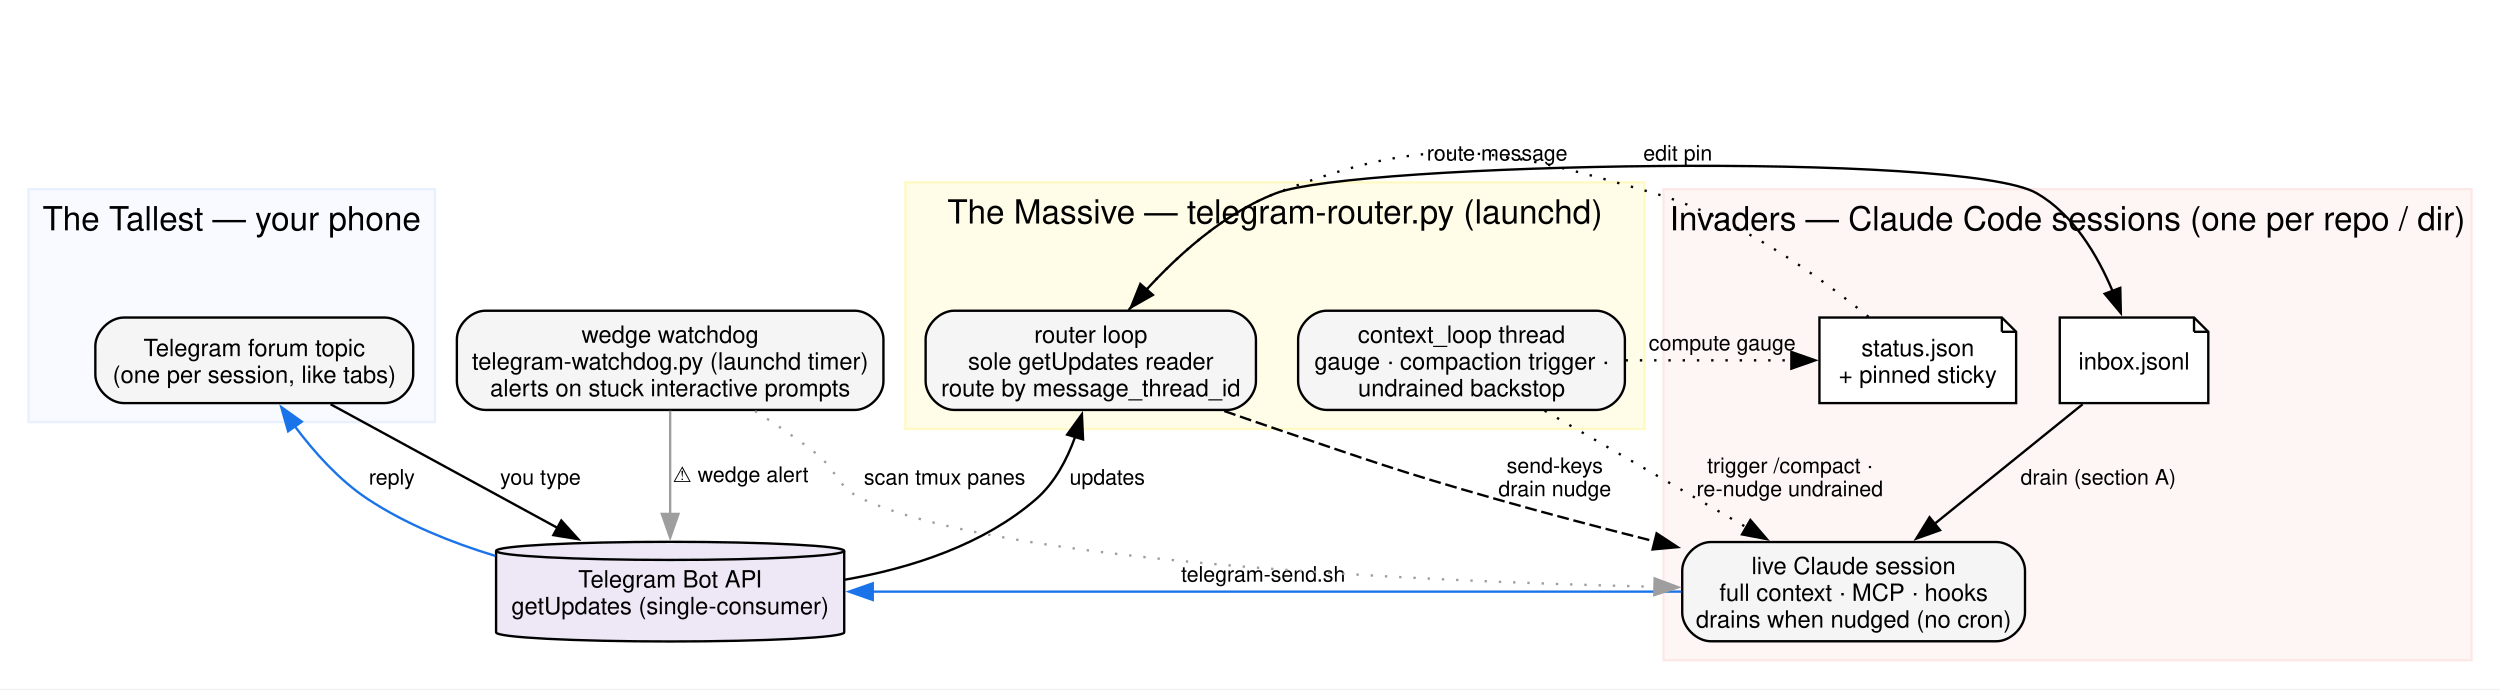
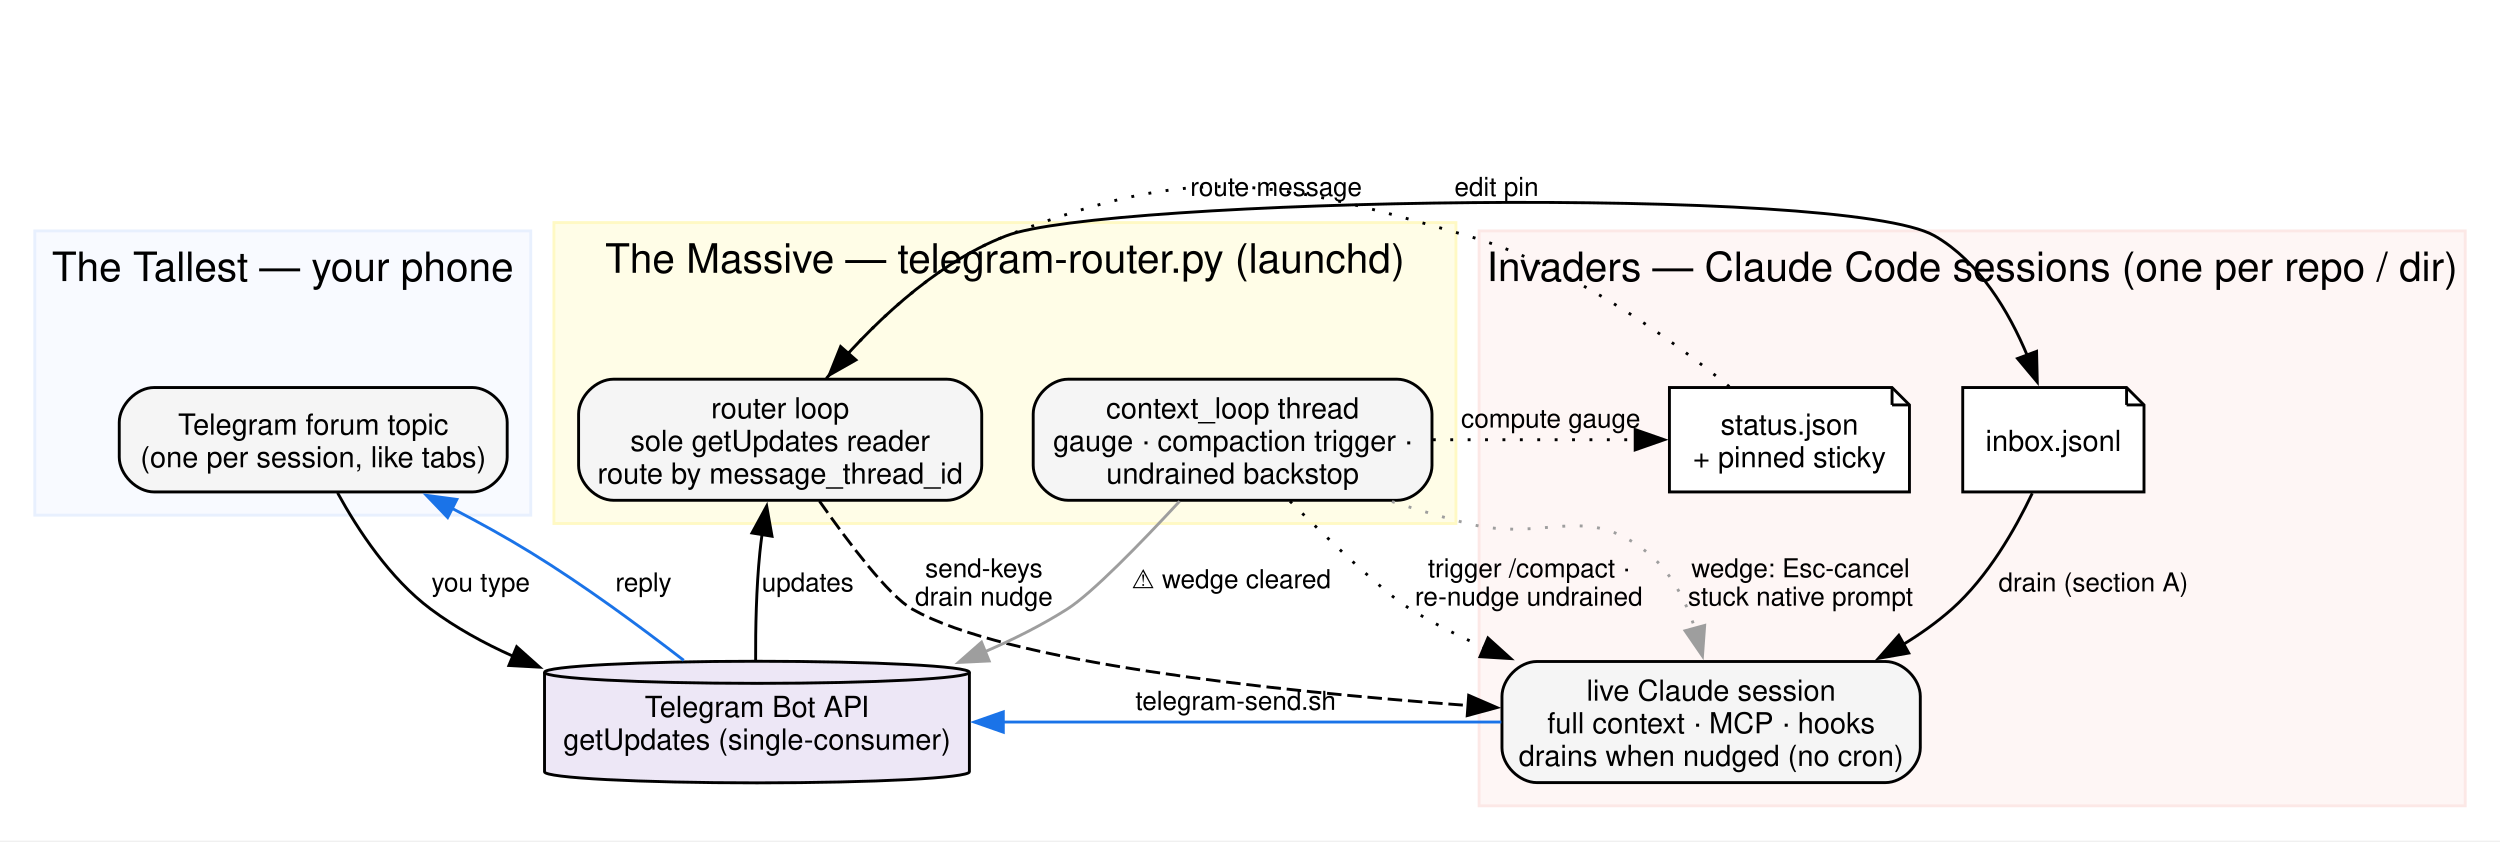
- <svg xmlns="http://www.w3.org/2000/svg" width="1052pt" height="290pt" viewBox="0.00 0.00 1052.00 290.00">
+ <svg xmlns="http://www.w3.org/2000/svg" width="862pt" height="290pt" viewBox="0.00 0.00 862.00 290.00">
  <g id="graph0" class="graph" transform="scale(1 1) rotate(0) translate(4 285.84)">
-     <polygon fill="white" stroke="none" points="-4,4 -4,-285.84 1048,-285.84 1048,4 -4,4" />
+     <polygon fill="white" stroke="none" points="-4,4 -4,-285.84 858,-285.84 858,4 -4,4" />
    <g id="clust1" class="cluster">
      <polygon fill="#f8faff" stroke="#e8f0fe" points="8,-108.22 8,-206.22 179,-206.22 179,-108.22 8,-108.22" />
      <text xml:space="preserve" text-anchor="middle" x="93.5" y="-188.92" font-family="Helvetica,sans-Serif" font-size="14.00">The Tallest — your phone</text>
    </g>
    <g id="clust2" class="cluster">
-       <polygon fill="#fffde7" stroke="#fff9c4" points="377,-105.34 377,-209.09 688,-209.09 688,-105.34 377,-105.34" />
-       <text xml:space="preserve" text-anchor="middle" x="532.5" y="-191.79" font-family="Helvetica,sans-Serif" font-size="14.00">The Massive — telegram-router.py (launchd)</text>
+       <polygon fill="#fffde7" stroke="#fff9c4" points="187,-105.34 187,-209.09 498,-209.09 498,-105.34 187,-105.34" />
+       <text xml:space="preserve" text-anchor="middle" x="342.5" y="-191.79" font-family="Helvetica,sans-Serif" font-size="14.00">The Massive — telegram-router.py (launchd)</text>
    </g>
    <g id="clust3" class="cluster">
-       <polygon fill="#fef6f5" stroke="#fce8e6" points="696,-8 696,-206.22 1036,-206.22 1036,-8 696,-8" />
-       <text xml:space="preserve" text-anchor="middle" x="866" y="-188.92" font-family="Helvetica,sans-Serif" font-size="14.00">Invaders — Claude Code sessions (one per repo / dir)</text>
+       <polygon fill="#fef6f5" stroke="#fce8e6" points="506,-8 506,-206.22 846,-206.22 846,-8 506,-8" />
+       <text xml:space="preserve" text-anchor="middle" x="676" y="-188.92" font-family="Helvetica,sans-Serif" font-size="14.00">Invaders — Claude Code sessions (one per repo / dir)</text>
    </g>
    <g id="node1" class="node">
-       <path fill="#f5f5f5" stroke="black" d="M157.88,-152.22C157.88,-152.22 48.12,-152.22 48.12,-152.22 42.12,-152.22 36.12,-146.22 36.12,-140.22 36.12,-140.22 36.12,-128.22 36.12,-128.22 36.12,-122.22 42.12,-116.22 48.12,-116.22 48.12,-116.22 157.88,-116.22 157.88,-116.22 163.88,-116.22 169.88,-122.22 169.88,-128.22 169.88,-128.22 169.88,-140.22 169.88,-140.22 169.88,-146.22 163.88,-152.22 157.88,-152.22" />
-       <text xml:space="preserve" text-anchor="middle" x="103" y="-135.97" font-family="Helvetica,sans-Serif" font-size="10.00">Telegram forum topic</text>
-       <text xml:space="preserve" text-anchor="middle" x="103" y="-124.72" font-family="Helvetica,sans-Serif" font-size="10.00">(one per session, like tabs)</text>
+       <path fill="#f5f5f5" stroke="black" d="M158.88,-152.22C158.88,-152.22 49.12,-152.22 49.12,-152.22 43.12,-152.22 37.12,-146.22 37.12,-140.22 37.12,-140.22 37.12,-128.22 37.12,-128.22 37.12,-122.22 43.12,-116.22 49.12,-116.22 49.12,-116.22 158.88,-116.22 158.88,-116.22 164.88,-116.22 170.88,-122.22 170.88,-128.22 170.88,-128.22 170.88,-140.22 170.88,-140.22 170.88,-146.22 164.88,-152.22 158.88,-152.22" />
+       <text xml:space="preserve" text-anchor="middle" x="104" y="-135.97" font-family="Helvetica,sans-Serif" font-size="10.00">Telegram forum topic</text>
+       <text xml:space="preserve" text-anchor="middle" x="104" y="-124.72" font-family="Helvetica,sans-Serif" font-size="10.00">(one per session, like tabs)</text>
    </g>
    <g id="node2" class="node">
-       <path fill="#ede7f6" stroke="black" d="M351.25,-54.03C351.25,-56.13 318.42,-57.84 278,-57.84 237.58,-57.84 204.75,-56.13 204.75,-54.03 204.75,-54.03 204.75,-19.72 204.75,-19.72 204.75,-17.62 237.58,-15.91 278,-15.91 318.42,-15.91 351.25,-17.62 351.25,-19.72 351.25,-19.72 351.25,-54.03 351.25,-54.03" />
-       <path fill="none" stroke="black" d="M351.25,-54.03C351.25,-51.93 318.42,-50.22 278,-50.22 237.58,-50.22 204.75,-51.93 204.75,-54.03" />
-       <text xml:space="preserve" text-anchor="middle" x="278" y="-38.62" font-family="Helvetica,sans-Serif" font-size="10.00">Telegram Bot API</text>
-       <text xml:space="preserve" text-anchor="middle" x="278" y="-27.38" font-family="Helvetica,sans-Serif" font-size="10.00">getUpdates (single-consumer)</text>
+       <path fill="#ede7f6" stroke="black" d="M330.25,-54.03C330.25,-56.13 297.42,-57.84 257,-57.84 216.58,-57.84 183.75,-56.13 183.75,-54.03 183.75,-54.03 183.75,-19.72 183.75,-19.72 183.75,-17.62 216.58,-15.91 257,-15.91 297.42,-15.91 330.25,-17.62 330.25,-19.72 330.25,-19.72 330.25,-54.03 330.25,-54.03" />
+       <path fill="none" stroke="black" d="M330.25,-54.03C330.25,-51.93 297.42,-50.22 257,-50.22 216.58,-50.22 183.75,-51.93 183.75,-54.03" />
+       <text xml:space="preserve" text-anchor="middle" x="257" y="-38.62" font-family="Helvetica,sans-Serif" font-size="10.00">Telegram Bot API</text>
+       <text xml:space="preserve" text-anchor="middle" x="257" y="-27.38" font-family="Helvetica,sans-Serif" font-size="10.00">getUpdates (single-consumer)</text>
    </g>
    <g id="edge1" class="edge">
-       <path fill="none" stroke="black" d="M135.1,-115.73C161.87,-101.14 200.4,-80.15 230.71,-63.64" />
-       <polygon fill="black" stroke="black" points="232.2,-66.81 239.31,-58.95 228.85,-60.66 232.2,-66.81" />
-       <text xml:space="preserve" text-anchor="middle" x="223.42" y="-81.92" font-family="Helvetica,sans-Serif" font-size="9.00">you type</text>
+       <path fill="none" stroke="black" d="M112.39,-115.91C119.37,-103.18 130.43,-86.34 144.5,-75.84 153.08,-69.44 162.82,-64.07 172.88,-59.58" />
+       <polygon fill="black" stroke="black" points="174.15,-62.85 182.05,-55.8 171.47,-56.38 174.15,-62.85" />
+       <text xml:space="preserve" text-anchor="middle" x="161.75" y="-81.92" font-family="Helvetica,sans-Serif" font-size="9.00">you type</text>
    </g>
    <g id="edge7" class="edge">
-       <path fill="none" stroke="#1a73e8" d="M204.42,-51.92C185.94,-57.51 166.82,-65.24 150.75,-75.84 138.7,-83.79 128.1,-95.69 119.97,-106.59" />
-       <polygon fill="#1a73e8" stroke="#1a73e8" points="117.25,-104.36 114.35,-114.55 122.97,-108.39 117.25,-104.36" />
-       <text xml:space="preserve" text-anchor="middle" x="160.88" y="-81.92" font-family="Helvetica,sans-Serif" font-size="9.00">reply</text>
+       <path fill="none" stroke="#1a73e8" d="M231.76,-58.15C216.84,-69.7 197.34,-84.07 179,-95.34 170.42,-100.62 161.02,-105.8 151.86,-110.56" />
+       <polygon fill="#1a73e8" stroke="#1a73e8" points="150.35,-107.4 143.02,-115.05 153.52,-113.64 150.35,-107.4" />
+       <text xml:space="preserve" text-anchor="middle" x="217.87" y="-81.92" font-family="Helvetica,sans-Serif" font-size="9.00">reply</text>
    </g>
    <g id="node3" class="node">
-       <path fill="#f5f5f5" stroke="black" d="M512.5,-155.09C512.5,-155.09 397.5,-155.09 397.5,-155.09 391.5,-155.09 385.5,-149.09 385.5,-143.09 385.5,-143.09 385.5,-125.34 385.5,-125.34 385.5,-119.34 391.5,-113.34 397.5,-113.34 397.5,-113.34 512.5,-113.34 512.5,-113.34 518.5,-113.34 524.5,-119.34 524.5,-125.34 524.5,-125.34 524.5,-143.09 524.5,-143.09 524.5,-149.09 518.5,-155.09 512.5,-155.09" />
-       <text xml:space="preserve" text-anchor="middle" x="455" y="-141.59" font-family="Helvetica,sans-Serif" font-size="10.00">router loop</text>
-       <text xml:space="preserve" text-anchor="middle" x="455" y="-130.34" font-family="Helvetica,sans-Serif" font-size="10.00">sole getUpdates reader</text>
-       <text xml:space="preserve" text-anchor="middle" x="455" y="-119.09" font-family="Helvetica,sans-Serif" font-size="10.00">route by message_thread_id</text>
+       <path fill="#f5f5f5" stroke="black" d="M322.5,-155.09C322.5,-155.09 207.5,-155.09 207.5,-155.09 201.5,-155.09 195.5,-149.09 195.5,-143.09 195.5,-143.09 195.5,-125.34 195.5,-125.34 195.5,-119.34 201.5,-113.34 207.5,-113.34 207.5,-113.34 322.5,-113.34 322.5,-113.34 328.5,-113.34 334.5,-119.34 334.5,-125.34 334.5,-125.34 334.5,-143.09 334.5,-143.09 334.5,-149.09 328.5,-155.09 322.5,-155.09" />
+       <text xml:space="preserve" text-anchor="middle" x="265" y="-141.59" font-family="Helvetica,sans-Serif" font-size="10.00">router loop</text>
+       <text xml:space="preserve" text-anchor="middle" x="265" y="-130.34" font-family="Helvetica,sans-Serif" font-size="10.00">sole getUpdates reader</text>
+       <text xml:space="preserve" text-anchor="middle" x="265" y="-119.09" font-family="Helvetica,sans-Serif" font-size="10.00">route by message_thread_id</text>
    </g>
    <g id="edge2" class="edge">
-       <path fill="none" stroke="black" d="M351.57,-41.91C379.5,-46.8 409.87,-56.6 432,-75.84 439.8,-82.63 444.99,-92.42 448.42,-102.01" />
-       <polygon fill="black" stroke="black" points="445.05,-102.95 451.27,-111.53 451.75,-100.94 445.05,-102.95" />
-       <text xml:space="preserve" text-anchor="middle" x="461.93" y="-81.92" font-family="Helvetica,sans-Serif" font-size="9.00">updates</text>
+       <path fill="none" stroke="black" d="M256.54,-58.14C256.49,-69.16 256.76,-83.03 258,-95.34 258.21,-97.4 258.47,-99.51 258.76,-101.64" />
+       <polygon fill="black" stroke="black" points="255.28,-102.07 260.35,-111.37 262.19,-100.94 255.28,-102.07" />
+       <text xml:space="preserve" text-anchor="middle" x="274.5" y="-81.92" font-family="Helvetica,sans-Serif" font-size="9.00">updates</text>
    </g>
    <g id="node5" class="node">
-       <polygon fill="#ffffff" stroke="black" points="919.25,-152.22 862.75,-152.22 862.75,-116.22 925.25,-116.22 925.25,-146.22 919.25,-152.22" />
-       <polyline fill="none" stroke="black" points="919.25,-152.22 919.25,-146.22" />
-       <polyline fill="none" stroke="black" points="925.25,-146.22 919.25,-146.22" />
-       <text xml:space="preserve" text-anchor="middle" x="894" y="-130.34" font-family="Helvetica,sans-Serif" font-size="10.00">inbox.jsonl</text>
+       <polygon fill="#ffffff" stroke="black" points="729.25,-152.22 672.75,-152.22 672.75,-116.22 735.25,-116.22 735.25,-146.22 729.25,-152.22" />
+       <polyline fill="none" stroke="black" points="729.25,-152.22 729.25,-146.22" />
+       <polyline fill="none" stroke="black" points="735.25,-146.22 729.25,-146.22" />
+       <text xml:space="preserve" text-anchor="middle" x="704" y="-130.34" font-family="Helvetica,sans-Serif" font-size="10.00">inbox.jsonl</text>
    </g>
    <g id="edge3" class="edge">
-       <path fill="none" stroke="black" d="M470.91,-155.36C485.08,-172.28 507.47,-194.74 533,-204.55 566.19,-217.31 822.17,-222.27 853,-204.55 868.48,-195.66 878.67,-178.41 885.02,-163.22" />
-       <polygon fill="black" stroke="black" points="888.21,-164.69 888.45,-154.1 881.65,-162.22 888.21,-164.69" />
-       <text xml:space="preserve" text-anchor="middle" x="626" y="-218.29" font-family="Helvetica,sans-Serif" font-size="9.00">route message</text>
+       <path fill="none" stroke="black" d="M280.91,-155.36C295.08,-172.28 317.47,-194.74 343,-204.55 376.19,-217.31 632.17,-222.27 663,-204.55 678.48,-195.66 688.67,-178.41 695.02,-163.22" />
+       <polygon fill="black" stroke="black" points="698.21,-164.69 698.45,-154.1 691.65,-162.22 698.21,-164.69" />
+       <text xml:space="preserve" text-anchor="middle" x="436" y="-218.29" font-family="Helvetica,sans-Serif" font-size="9.00">route message</text>
    </g>
    <g id="node6" class="node">
-       <path fill="#f5f5f5" stroke="black" d="M836.12,-57.75C836.12,-57.75 715.88,-57.75 715.88,-57.75 709.88,-57.75 703.88,-51.75 703.88,-45.75 703.88,-45.75 703.88,-28 703.88,-28 703.88,-22 709.88,-16 715.88,-16 715.88,-16 836.12,-16 836.12,-16 842.12,-16 848.12,-22 848.12,-28 848.12,-28 848.12,-45.75 848.12,-45.75 848.12,-51.75 842.12,-57.75 836.12,-57.75" />
-       <text xml:space="preserve" text-anchor="middle" x="776" y="-44.25" font-family="Helvetica,sans-Serif" font-size="10.00">live Claude session</text>
-       <text xml:space="preserve" text-anchor="middle" x="776" y="-33" font-family="Helvetica,sans-Serif" font-size="10.00">full context · MCP · hooks</text>
-       <text xml:space="preserve" text-anchor="middle" x="776" y="-21.75" font-family="Helvetica,sans-Serif" font-size="10.00">drains when nudged (no cron)</text>
+       <path fill="#f5f5f5" stroke="black" d="M646.12,-57.75C646.12,-57.75 525.88,-57.75 525.88,-57.75 519.88,-57.75 513.88,-51.75 513.88,-45.75 513.88,-45.75 513.88,-28 513.88,-28 513.88,-22 519.88,-16 525.88,-16 525.88,-16 646.12,-16 646.12,-16 652.12,-16 658.12,-22 658.12,-28 658.12,-28 658.12,-45.75 658.12,-45.75 658.12,-51.75 652.12,-57.75 646.12,-57.75" />
+       <text xml:space="preserve" text-anchor="middle" x="586" y="-44.25" font-family="Helvetica,sans-Serif" font-size="10.00">live Claude session</text>
+       <text xml:space="preserve" text-anchor="middle" x="586" y="-33" font-family="Helvetica,sans-Serif" font-size="10.00">full context · MCP · hooks</text>
+       <text xml:space="preserve" text-anchor="middle" x="586" y="-21.75" font-family="Helvetica,sans-Serif" font-size="10.00">drains when nudged (no cron)</text>
    </g>
    <g id="edge4" class="edge">
-       <path fill="none" stroke="black" stroke-dasharray="5,2" d="M511.16,-112.89C518.49,-110.31 525.92,-107.74 533,-105.34 573.88,-91.53 584,-87.68 625.5,-75.84 647.11,-69.68 670.62,-63.5 692.49,-57.97" />
-       <polygon fill="black" stroke="black" points="693.1,-61.42 701.95,-55.6 691.4,-54.64 693.1,-61.42" />
-       <text xml:space="preserve" text-anchor="middle" x="650.25" y="-86.79" font-family="Helvetica,sans-Serif" font-size="9.00">send-keys</text>
-       <text xml:space="preserve" text-anchor="middle" x="650.25" y="-77.04" font-family="Helvetica,sans-Serif" font-size="9.00">drain nudge</text>
+       <path fill="none" stroke="black" stroke-dasharray="5,2" d="M278.52,-113.09C288.77,-98.46 302.44,-80.44 310.5,-75.84 342.38,-57.65 433.56,-47.67 502.37,-42.57" />
+       <polygon fill="black" stroke="black" points="502.4,-46.08 512.13,-41.87 501.9,-39.1 502.4,-46.08" />
+       <text xml:space="preserve" text-anchor="middle" x="335.25" y="-86.79" font-family="Helvetica,sans-Serif" font-size="9.00">send-keys</text>
+       <text xml:space="preserve" text-anchor="middle" x="335.25" y="-77.04" font-family="Helvetica,sans-Serif" font-size="9.00">drain nudge</text>
    </g>
    <g id="node4" class="node">
-       <path fill="#f5f5f5" stroke="black" d="M667.75,-155.09C667.75,-155.09 554.25,-155.09 554.25,-155.09 548.25,-155.09 542.25,-149.09 542.25,-143.09 542.25,-143.09 542.25,-125.34 542.25,-125.34 542.25,-119.34 548.25,-113.34 554.25,-113.34 554.25,-113.34 667.75,-113.34 667.75,-113.34 673.75,-113.34 679.75,-119.34 679.75,-125.34 679.75,-125.34 679.75,-143.09 679.75,-143.09 679.75,-149.09 673.75,-155.09 667.75,-155.09" />
-       <text xml:space="preserve" text-anchor="middle" x="611" y="-141.59" font-family="Helvetica,sans-Serif" font-size="10.00">context_loop thread</text>
-       <text xml:space="preserve" text-anchor="middle" x="611" y="-130.34" font-family="Helvetica,sans-Serif" font-size="10.00">gauge · compaction trigger ·</text>
-       <text xml:space="preserve" text-anchor="middle" x="611" y="-119.09" font-family="Helvetica,sans-Serif" font-size="10.00">undrained backstop</text>
+       <path fill="#f5f5f5" stroke="black" d="M477.75,-155.09C477.75,-155.09 364.25,-155.09 364.25,-155.09 358.25,-155.09 352.25,-149.09 352.25,-143.09 352.25,-143.09 352.25,-125.34 352.25,-125.34 352.25,-119.34 358.25,-113.34 364.25,-113.34 364.25,-113.34 477.75,-113.34 477.75,-113.34 483.75,-113.34 489.75,-119.34 489.75,-125.34 489.75,-125.34 489.75,-143.09 489.75,-143.09 489.75,-149.09 483.75,-155.09 477.75,-155.09" />
+       <text xml:space="preserve" text-anchor="middle" x="421" y="-141.59" font-family="Helvetica,sans-Serif" font-size="10.00">context_loop thread</text>
+       <text xml:space="preserve" text-anchor="middle" x="421" y="-130.34" font-family="Helvetica,sans-Serif" font-size="10.00">gauge · compaction trigger ·</text>
+       <text xml:space="preserve" text-anchor="middle" x="421" y="-119.09" font-family="Helvetica,sans-Serif" font-size="10.00">undrained backstop</text>
+     </g>
+     <g id="edge12" class="edge">
+       <path fill="none" stroke="#9e9e9e" d="M402.72,-112.99C389.51,-98.73 372.54,-81.26 364,-75.84 355.16,-70.24 345.39,-65.34 335.46,-61.07" />
+       <polygon fill="#9e9e9e" stroke="#9e9e9e" points="337.06,-57.94 326.47,-57.43 334.43,-64.43 337.06,-57.94" />
+       <text xml:space="preserve" text-anchor="middle" x="420.51" y="-83.04" font-family="Helvetica,sans-Serif" font-size="9.00">⚠️ wedge cleared</text>
    </g>
    <g id="edge9" class="edge">
-       <path fill="none" stroke="black" stroke-dasharray="1,5" d="M645.99,-113C670.74,-98.7 704.13,-79.4 730.88,-63.95" />
-       <polygon fill="black" stroke="black" points="732.56,-67.02 739.46,-58.99 729.05,-60.96 732.56,-67.02" />
-       <text xml:space="preserve" text-anchor="middle" x="749.15" y="-86.79" font-family="Helvetica,sans-Serif" font-size="9.00">trigger /compact ·</text>
-       <text xml:space="preserve" text-anchor="middle" x="749.15" y="-77.04" font-family="Helvetica,sans-Serif" font-size="9.00">re-nudge undrained</text>
+       <path fill="none" stroke="black" stroke-dasharray="1,5" d="M440.78,-113.04C455.05,-98.81 473.32,-81.34 482.25,-75.84 490.23,-70.93 498.95,-66.51 507.83,-62.57" />
+       <polygon fill="black" stroke="black" points="509.04,-65.86 516.9,-58.76 506.32,-59.41 509.04,-65.86" />
+       <text xml:space="preserve" text-anchor="middle" x="523.12" y="-86.79" font-family="Helvetica,sans-Serif" font-size="9.00">trigger /compact ·</text>
+       <text xml:space="preserve" text-anchor="middle" x="523.12" y="-77.04" font-family="Helvetica,sans-Serif" font-size="9.00">re-nudge undrained</text>
+     </g>
+     <g id="edge11" class="edge">
+       <path fill="none" stroke="#9e9e9e" stroke-dasharray="1,5" d="M475.96,-112.89C484.6,-110.11 493.49,-107.48 502,-105.34 529.07,-98.56 542.34,-112.95 564,-95.34 572.04,-88.81 577.15,-78.97 580.39,-69.27" />
+       <polygon fill="#9e9e9e" stroke="#9e9e9e" points="583.77,-70.19 583.01,-59.62 577.01,-68.35 583.77,-70.19" />
+       <text xml:space="preserve" text-anchor="middle" x="616.82" y="-86.79" font-family="Helvetica,sans-Serif" font-size="9.00">wedge: Esc-cancel</text>
+       <text xml:space="preserve" text-anchor="middle" x="616.82" y="-77.04" font-family="Helvetica,sans-Serif" font-size="9.00">stuck native prompt</text>
    </g>
    <g id="node7" class="node">
-       <polygon fill="#ffffff" stroke="black" points="838.38,-152.22 761.62,-152.22 761.62,-116.22 844.38,-116.22 844.38,-146.22 838.38,-152.22" />
-       <polyline fill="none" stroke="black" points="838.38,-152.22 838.38,-146.22" />
-       <polyline fill="none" stroke="black" points="844.38,-146.22 838.38,-146.22" />
-       <text xml:space="preserve" text-anchor="middle" x="803" y="-135.97" font-family="Helvetica,sans-Serif" font-size="10.00">status.json</text>
-       <text xml:space="preserve" text-anchor="middle" x="803" y="-124.72" font-family="Helvetica,sans-Serif" font-size="10.00">+ pinned sticky</text>
+       <polygon fill="#ffffff" stroke="black" points="648.38,-152.22 571.62,-152.22 571.62,-116.22 654.38,-116.22 654.38,-146.22 648.38,-152.22" />
+       <polyline fill="none" stroke="black" points="648.38,-152.22 648.38,-146.22" />
+       <polyline fill="none" stroke="black" points="654.38,-146.22 648.38,-146.22" />
+       <text xml:space="preserve" text-anchor="middle" x="613" y="-135.97" font-family="Helvetica,sans-Serif" font-size="10.00">status.json</text>
+       <text xml:space="preserve" text-anchor="middle" x="613" y="-124.72" font-family="Helvetica,sans-Serif" font-size="10.00">+ pinned sticky</text>
    </g>
    <g id="edge8" class="edge">
-       <path fill="none" stroke="black" stroke-dasharray="1,5" d="M680.05,-134.22C703.1,-134.22 728.41,-134.22 750.05,-134.22" />
-       <polygon fill="black" stroke="black" points="749.81,-137.72 759.81,-134.22 749.81,-130.72 749.81,-137.72" />
-       <text xml:space="preserve" text-anchor="middle" x="720.69" y="-138.42" font-family="Helvetica,sans-Serif" font-size="9.00">compute gauge</text>
+       <path fill="none" stroke="black" stroke-dasharray="1,5" d="M490.05,-134.22C513.1,-134.22 538.41,-134.22 560.05,-134.22" />
+       <polygon fill="black" stroke="black" points="559.81,-137.72 569.81,-134.22 559.81,-130.72 559.81,-137.72" />
+       <text xml:space="preserve" text-anchor="middle" x="530.69" y="-138.42" font-family="Helvetica,sans-Serif" font-size="9.00">compute gauge</text>
    </g>
    <g id="edge5" class="edge">
-       <path fill="none" stroke="black" d="M872.36,-115.73C854.93,-101.65 830.12,-81.61 810.04,-65.38" />
-       <polygon fill="black" stroke="black" points="812.35,-62.74 802.37,-59.18 807.95,-68.19 812.35,-62.74" />
-       <text xml:space="preserve" text-anchor="middle" x="878.94" y="-81.92" font-family="Helvetica,sans-Serif" font-size="9.00">drain (section A)</text>
+       <path fill="none" stroke="black" d="M696.73,-115.76C690.8,-103.29 681.39,-86.84 669,-75.84 663.87,-71.29 658.1,-67.19 652.05,-63.52" />
+       <polygon fill="black" stroke="black" points="654.13,-60.67 643.69,-58.84 650.71,-66.78 654.13,-60.67" />
+       <text xml:space="preserve" text-anchor="middle" x="717.78" y="-81.92" font-family="Helvetica,sans-Serif" font-size="9.00">drain (section A)</text>
    </g>
    <g id="edge6" class="edge">
-       <path fill="none" stroke="#1a73e8" d="M703.52,-36.88C613.18,-36.88 459.02,-36.88 363.14,-36.88" />
-       <polygon fill="#1a73e8" stroke="#1a73e8" points="363.26,-33.38 353.26,-36.88 363.26,-40.38 363.26,-33.38" />
-       <text xml:space="preserve" text-anchor="middle" x="527.56" y="-41.08" font-family="Helvetica,sans-Serif" font-size="9.00">telegram-send.sh</text>
+       <path fill="none" stroke="#1a73e8" d="M513.65,-36.88C462.99,-36.88 395.11,-36.88 341.89,-36.88" />
+       <polygon fill="#1a73e8" stroke="#1a73e8" points="341.94,-33.38 331.94,-36.88 341.94,-40.38 341.94,-33.38" />
+       <text xml:space="preserve" text-anchor="middle" x="422.06" y="-41.08" font-family="Helvetica,sans-Serif" font-size="9.00">telegram-send.sh</text>
    </g>
    <g id="edge10" class="edge">
-       <path fill="none" stroke="black" stroke-dasharray="1,5" d="M782.27,-152.51C761.22,-169.76 726.84,-194.44 692,-204.55 624.13,-224.24 598.96,-229.9 533,-204.55 511.46,-196.27 492.15,-178.99 478.14,-163.63" />
-       <polygon fill="black" stroke="black" points="481.12,-161.73 471.91,-156.5 475.85,-166.34 481.12,-161.73" />
-       <text xml:space="preserve" text-anchor="middle" x="702" y="-218.29" font-family="Helvetica,sans-Serif" font-size="9.00">edit pin</text>
-     </g>
-     <g id="node8" class="node">
-       <path fill="#f5f5f5" stroke="black" d="M355.75,-155.09C355.75,-155.09 200.25,-155.09 200.25,-155.09 194.25,-155.09 188.25,-149.09 188.25,-143.09 188.25,-143.09 188.25,-125.34 188.25,-125.34 188.25,-119.34 194.25,-113.34 200.25,-113.34 200.25,-113.34 355.75,-113.34 355.75,-113.34 361.75,-113.34 367.75,-119.34 367.75,-125.34 367.75,-125.34 367.75,-143.09 367.75,-143.09 367.75,-149.09 361.75,-155.09 355.75,-155.09" />
-       <text xml:space="preserve" text-anchor="middle" x="278" y="-141.59" font-family="Helvetica,sans-Serif" font-size="10.00">wedge watchdog</text>
-       <text xml:space="preserve" text-anchor="middle" x="278" y="-130.34" font-family="Helvetica,sans-Serif" font-size="10.00">telegram-watchdog.py (launchd timer)</text>
-       <text xml:space="preserve" text-anchor="middle" x="278" y="-119.09" font-family="Helvetica,sans-Serif" font-size="10.00">alerts on stuck interactive prompts</text>
-     </g>
-     <g id="edge12" class="edge">
-       <path fill="none" stroke="#9e9e9e" d="M278,-113C278,-100.36 278,-83.81 278,-69.46" />
-       <polygon fill="#9e9e9e" stroke="#9e9e9e" points="281.5,-69.58 278,-59.58 274.5,-69.58 281.5,-69.58" />
-       <text xml:space="preserve" text-anchor="middle" x="307.62" y="-83.04" font-family="Helvetica,sans-Serif" font-size="9.00">⚠️ wedge alert</text>
-     </g>
-     <g id="edge11" class="edge">
-       <path fill="none" stroke="#9e9e9e" stroke-dasharray="1,5" d="M313.72,-112.84C322.25,-107.49 331.15,-101.49 339,-95.34 348.78,-87.69 347.72,-81.04 359,-75.84 416.35,-49.42 587.92,-41.37 692.26,-38.93" />
-       <polygon fill="#9e9e9e" stroke="#9e9e9e" points="692.27,-42.43 702.19,-38.71 692.12,-35.43 692.27,-42.43" />
-       <text xml:space="preserve" text-anchor="middle" x="393.5" y="-81.92" font-family="Helvetica,sans-Serif" font-size="9.00">scan tmux panes</text>
+       <path fill="none" stroke="black" stroke-dasharray="1,5" d="M592.27,-152.51C571.22,-169.76 536.84,-194.44 502,-204.55 434.13,-224.24 408.96,-229.9 343,-204.55 321.46,-196.27 302.15,-178.99 288.14,-163.63" />
+       <polygon fill="black" stroke="black" points="291.12,-161.73 281.91,-156.5 285.85,-166.34 291.12,-161.73" />
+       <text xml:space="preserve" text-anchor="middle" x="512" y="-218.29" font-family="Helvetica,sans-Serif" font-size="9.00">edit pin</text>
    </g>
  </g>
</svg>
